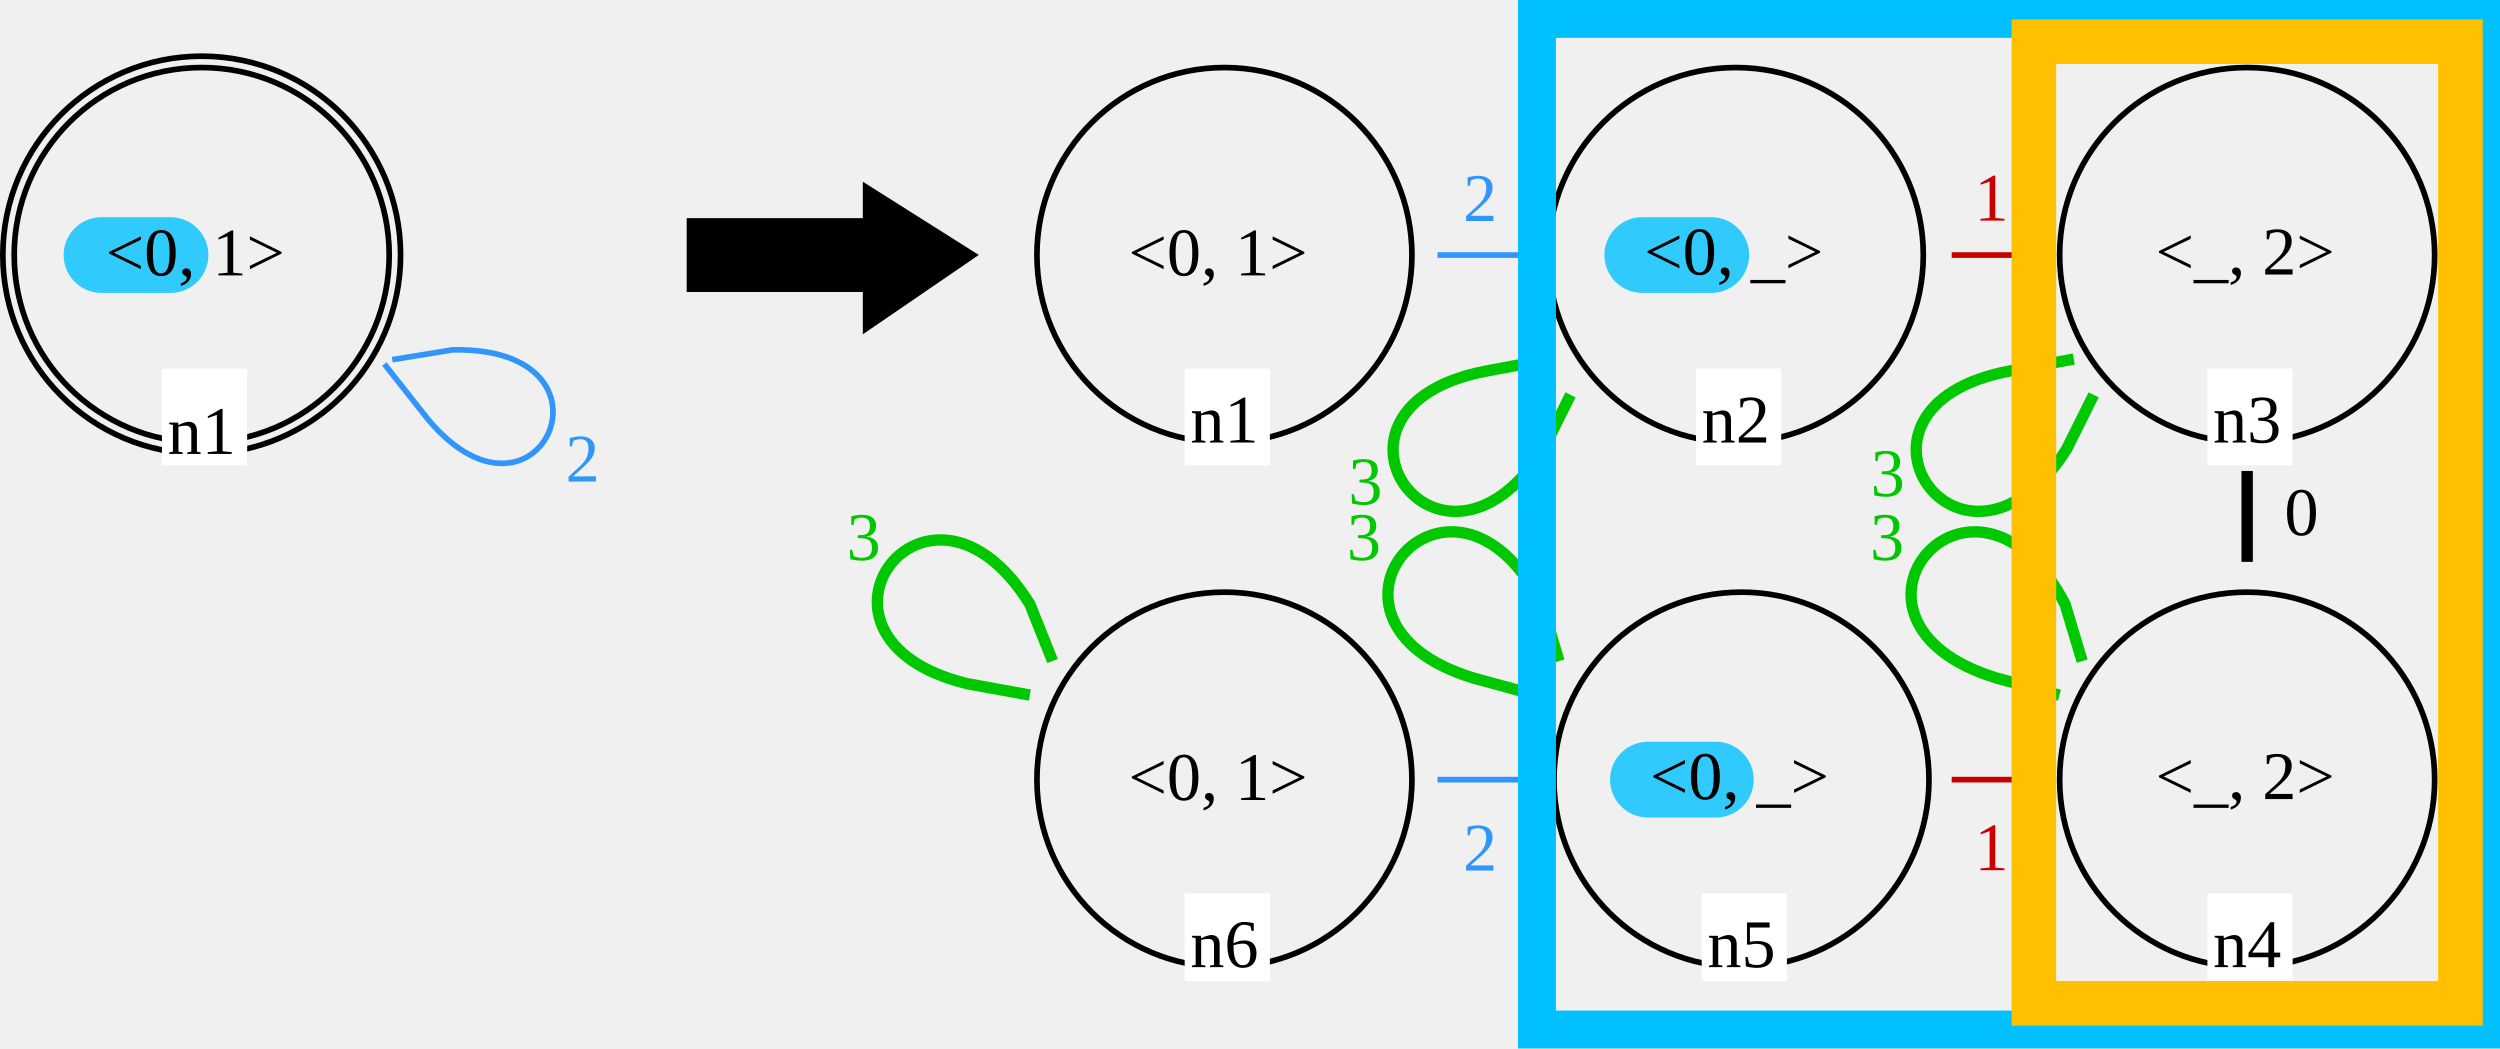
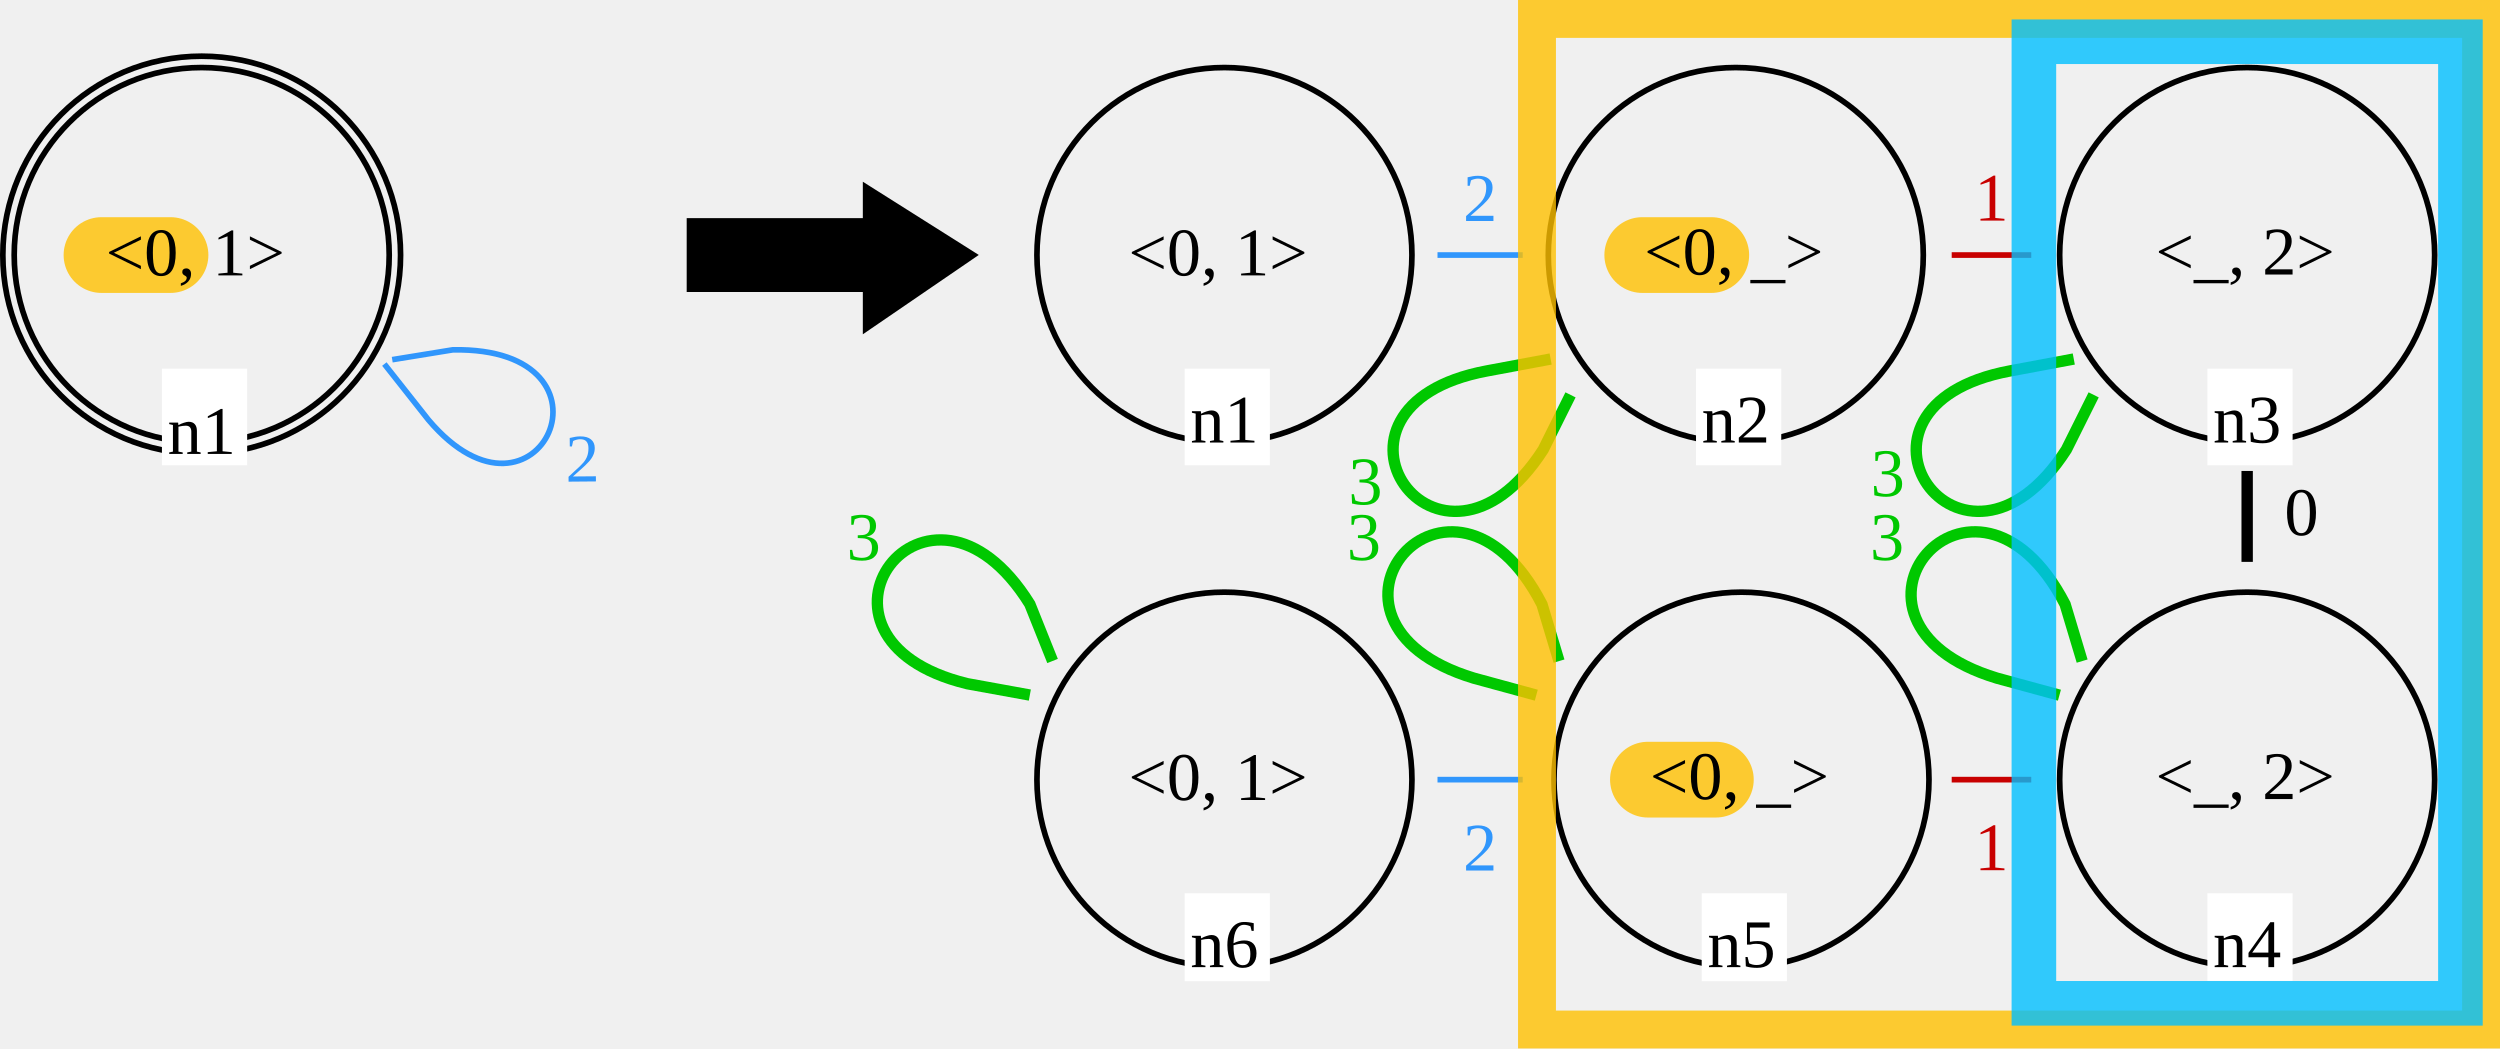
<svg xmlns="http://www.w3.org/2000/svg" version="1.1" font="Noto Sans Regular" font-size="12px" width="440" height="184.529" id="svg776">
  <defs id="defs780" />
-   <path style="fill:none;stroke:#00c0ff;stroke-width:13.333;stroke-linecap:round;stroke-linejoin:round;stroke-dasharray:none;stroke-opacity:0.795" d="m 17.863,44.889 h 12.145" id="path1-5" />
-   <path style="fill:none;stroke:#00c0ff;stroke-width:13.333;stroke-linecap:round;stroke-linejoin:round;stroke-dasharray:none;stroke-opacity:0.795" d="m 289.038,44.889 h 12.145" id="path1" />
-   <path style="fill:none;stroke:#00c0ff;stroke-width:13.333;stroke-linecap:round;stroke-linejoin:round;stroke-dasharray:none;stroke-opacity:0.795" d="m 290.038,137.218 h 11.951" id="path2" />
+   <path style="fill:none;stroke:#ffc000;stroke-width:13.333;stroke-linecap:round;stroke-linejoin:round;stroke-dasharray:none;stroke-opacity:0.8" d="m 17.863,44.889 h 12.145" id="path1-5" />
+   <path style="fill:none;stroke:#ffc000;stroke-width:13.333;stroke-linecap:round;stroke-linejoin:round;stroke-dasharray:none;stroke-opacity:0.8" d="m 289.038,44.889 h 12.145" id="path1" />
+   <path style="fill:none;stroke:#ffc000;stroke-width:13.333;stroke-linecap:round;stroke-linejoin:round;stroke-dasharray:none;stroke-opacity:0.8" d="m 290.038,137.218 h 11.951" id="path2" />
  <circle id="LGn1_0" cx="35.5" cy="44.889" r="33" fill="none" stroke="#000000" stroke-width="1" stroke-linecap="square" style="fill:none;fill-opacity:0.8" />
  <circle id="LGn1_1" cx="35.5" cy="44.889" r="35" fill="none" stroke="#000000" stroke-width="1" stroke-linecap="square" />
  <text id="LGn1_2" x="18.61" y="48.465" fill="#000000">&lt;0, 1&gt;</text>
  <rect id="LGn1_3" x="28.5" y="64.889" width="15" height="17" fill="#ffffff" />
  <text id="LGn1_4" x="29.5" y="79.889" fill="#000000">n1</text>
  <path id="LGn1_2_n1_6" d="m 67.957,64.462 7.436,9.419 c 19.374,22.927 35.691,-12.889 4.296,-12.31 l -10.162,1.652" fill="none" stroke="#0000c8" stroke-width="1" stroke-linecap="square" style="stroke:#0080ff;stroke-opacity:0.8" />
  <text id="LGn1_2_n1_7" x="98.805" y="85.629" fill="#0000c8" transform="rotate(-0.4943855)" style="fill:#0080ff;fill-opacity:0.8">2</text>
  <polygon id="0" points="158,66 127,66 127,54 158,54 158,48 177,60 158,73 " stroke="#000000" stroke-width="1" stroke-linecap="square" fill="#000000" transform="translate(-5.643121,-15.11073)" />
  <circle id="RGn1_12" cx="215.5" cy="44.889" r="33" fill="none" stroke="#000000" stroke-width="1" stroke-linecap="square" style="fill:none;fill-opacity:0.8" />
  <text id="RGn1_13" x="198.61" y="48.465" fill="#000000">&lt;0, 1&gt;</text>
  <rect id="RGn1_14" x="208.5" y="64.889" width="15" height="17" fill="#ffffff" />
  <text id="RGn1_15" x="209.5" y="77.889" fill="#000000">n1</text>
  <line id="RGn3_0_n4_24" x1="395.5" y1="83.889" x2="395.5" y2="97.889" stroke="#000000" stroke-width="2" stroke-linecap="square" />
  <text id="RGn3_0_n4_25" x="402.068" y="94.182" fill="#000000">0</text>
  <line id="RGn2_1_n3_28" x1="343.5" y1="44.889" x2="357.5" y2="44.889" stroke="#c80000" stroke-width="1" stroke-linecap="butt" stroke-dasharray="5" style="stroke-dasharray:none" />
  <text id="RGn2_1_n3_29" x="347.5" y="38.829" fill="#c80000">1</text>
  <line id="RGn1_2_n2_32" x1="253.5" y1="44.889" x2="267.5" y2="44.889" stroke="#0000c8" stroke-width="1" stroke-linecap="square" style="stroke:#0080ff;stroke-opacity:0.8" />
  <text id="RGn1_2_n2_33" x="257.5" y="38.889" fill="#0000c8" style="fill:#0080ff;fill-opacity:0.8">2</text>
  <circle id="RGn2_16" cx="305.5" cy="44.889" r="33" fill="none" stroke="#000000" stroke-width="1" stroke-linecap="square" style="fill:none;fill-opacity:0.8" />
  <text id="RGn2_17" x="289.378" y="48.315" fill="#000000">&lt;0, _&gt;</text>
  <rect id="RGn2_18" x="298.5" y="64.889" width="15" height="17" fill="#ffffff" />
  <text id="RGn2_19" x="299.5" y="77.889" fill="#000000">n2</text>
  <circle id="RGn3_4" cx="395.5" cy="44.889" r="33" fill="none" stroke="#000000" stroke-width="1" stroke-linecap="square" style="fill:none;fill-opacity:0.8" />
  <text id="RGn3_5" x="379.378" y="48.309" fill="#000000">&lt;_, 2&gt;</text>
  <rect id="RGn3_6" x="388.5" y="64.889" width="15" height="17" fill="#ffffff" />
  <text id="RGn3_7" x="389.5" y="77.889" fill="#000000">n3</text>
  <circle id="RGn6_0" cx="215.5" cy="137.218" r="33" fill="none" stroke="#000000" stroke-width="1" stroke-linecap="square" style="fill:none;fill-opacity:0.796" />
  <text id="RGn6_1" x="198.61" y="140.794" fill="#000000" style="fill:#000000;fill-opacity:1">&lt;0, 1&gt;</text>
  <rect id="RGn6_2" x="208.5" y="157.218" width="15" height="15.478" fill="#ffffff" style="stroke-width:1" />
  <text id="RGn6_3" x="209.5" y="170.218" fill="#000000">n6</text>
  <circle id="RGn5_8" cx="306.5" cy="137.218" r="33" fill="none" stroke="#000000" stroke-width="1" stroke-linecap="square" style="fill:none;fill-opacity:0.795;stroke:#000000;stroke-opacity:1" />
  <text id="RGn5_9" x="290.378" y="140.644" fill="#000000">&lt;0, _&gt;</text>
  <rect id="RGn5_10" x="299.5" y="157.218" width="15" height="15.478" fill="#ffffff" style="stroke-width:1" />
  <text id="RGn5_11" x="300.5" y="170.218" fill="#000000">n5</text>
  <line id="RGn5_2_n6_38" x1="253.5" y1="137.218" x2="267.5" y2="137.218" stroke="#0000c8" stroke-width="1" stroke-linecap="square" style="stroke:#0080ff;stroke-opacity:0.8" />
  <text id="RGn5_2_n6_39" x="257.5" y="153.218" fill="#0000c8" style="fill:#0080ff;fill-opacity:0.8">2</text>
  <line id="RGn4_1_n5_40" x1="343.5" y1="137.218" x2="357.5" y2="137.218" stroke="#c80000" stroke-width="1" stroke-linecap="butt" stroke-dasharray="5" style="stroke-dasharray:none" />
  <text id="RGn4_1_n5_41" x="347.5" y="153.158" fill="#c80000" style="stroke-dasharray:none">1</text>
  <circle id="RGn4_20" cx="395.5" cy="137.218" r="33" fill="none" stroke="#000000" stroke-width="1" stroke-linecap="square" style="fill:none;fill-opacity:0.8" />
  <text id="RGn4_21" x="379.378" y="140.638" fill="#000000">&lt;_, 2&gt;</text>
  <rect id="RGn4_22" x="388.5" y="157.218" width="15" height="15.4" fill="#ffffff" style="stroke-width:1" />
  <text id="RGn4_23" x="389.5" y="170.218" fill="#000000">n4</text>
  <path id="RGn6_3_n6_36" d="m 185.252,116.333 -4,-10 c -18,-29 -44,6 -11,14 l 11,2" fill="none" stroke="#00c800" stroke-width="2" stroke-linecap="butt" stroke-dasharray="2" style="stroke-dasharray:none" />
  <text id="RGn6_3_n6_37" x="149.013" y="98.555" fill="#00c800">3</text>
  <path id="RGn4_3_n4_34" d="m 366.458,116.353 -3,-10 c -16,-31 -45,3 -12,13 l 11,3" fill="none" stroke="#00c800" stroke-width="2" stroke-linecap="butt" stroke-dasharray="2" style="stroke-dasharray:none" />
  <text id="RGn4_3_n4_35" x="329.248" y="87.314" fill="#00c800">3</text>
  <path id="RGn3_3_n3_46" d="m 364.986,63.187 -11.208,2.093 c -33.624,6.278 -8.492,42.449 9.903,13.854 l 4.803,-9.64" fill="none" stroke="#00c800" stroke-width="2" stroke-linecap="butt" stroke-dasharray="2" style="stroke-dasharray:none" />
  <text id="RGn3_3_n3_47" x="329.12" y="98.555" fill="#00c800">3</text>
  <path id="RGn4_3_n4_34-3" d="m 274.385,116.353 -3,-10 c -16,-31 -45,3 -12,13 l 11,3" fill="none" stroke="#00c800" stroke-width="2" stroke-linecap="butt" stroke-dasharray="2" style="stroke-dasharray:none" />
  <text id="RGn4_3_n4_35-6" x="237.316" y="88.757" fill="#00c800">3</text>
  <path id="RGn3_3_n3_46-1" d="m 272.913,63.187 -11.208,2.093 c -33.624,6.278 -8.492,42.449 9.903,13.854 l 4.803,-9.64" fill="none" stroke="#00c800" stroke-width="2" stroke-linecap="butt" stroke-dasharray="2" style="stroke-dasharray:none" />
  <text id="RGn3_3_n3_47-2" x="237.047" y="98.555" fill="#00c800">3</text>
-   <rect style="fill:none;stroke:#00c0ff;stroke-width:6.667;stroke-linecap:square;stroke-linejoin:miter;stroke-dasharray:none;stroke-opacity:1" id="rect2" width="166.155" height="177.862" x="270.511" y="3.333" />
-   <rect style="fill:none;stroke:#ffc000;stroke-width:7.849;stroke-linecap:square;stroke-linejoin:miter;stroke-dasharray:none;stroke-opacity:1" id="rect1" width="75.069" height="169.237" x="357.965" y="7.346" />
+   <rect style="fill:none;stroke:#ffc000;stroke-width:6.667;stroke-linecap:square;stroke-linejoin:miter;stroke-dasharray:none;stroke-opacity:0.8" id="rect2" width="166.155" height="177.862" x="270.511" y="3.333" />
+   <rect style="fill:none;stroke:#00c0ff;stroke-width:7.849;stroke-linecap:square;stroke-linejoin:miter;stroke-dasharray:none;stroke-opacity:0.797" id="rect1" width="75.069" height="169.237" x="357.965" y="7.346" />
</svg>
